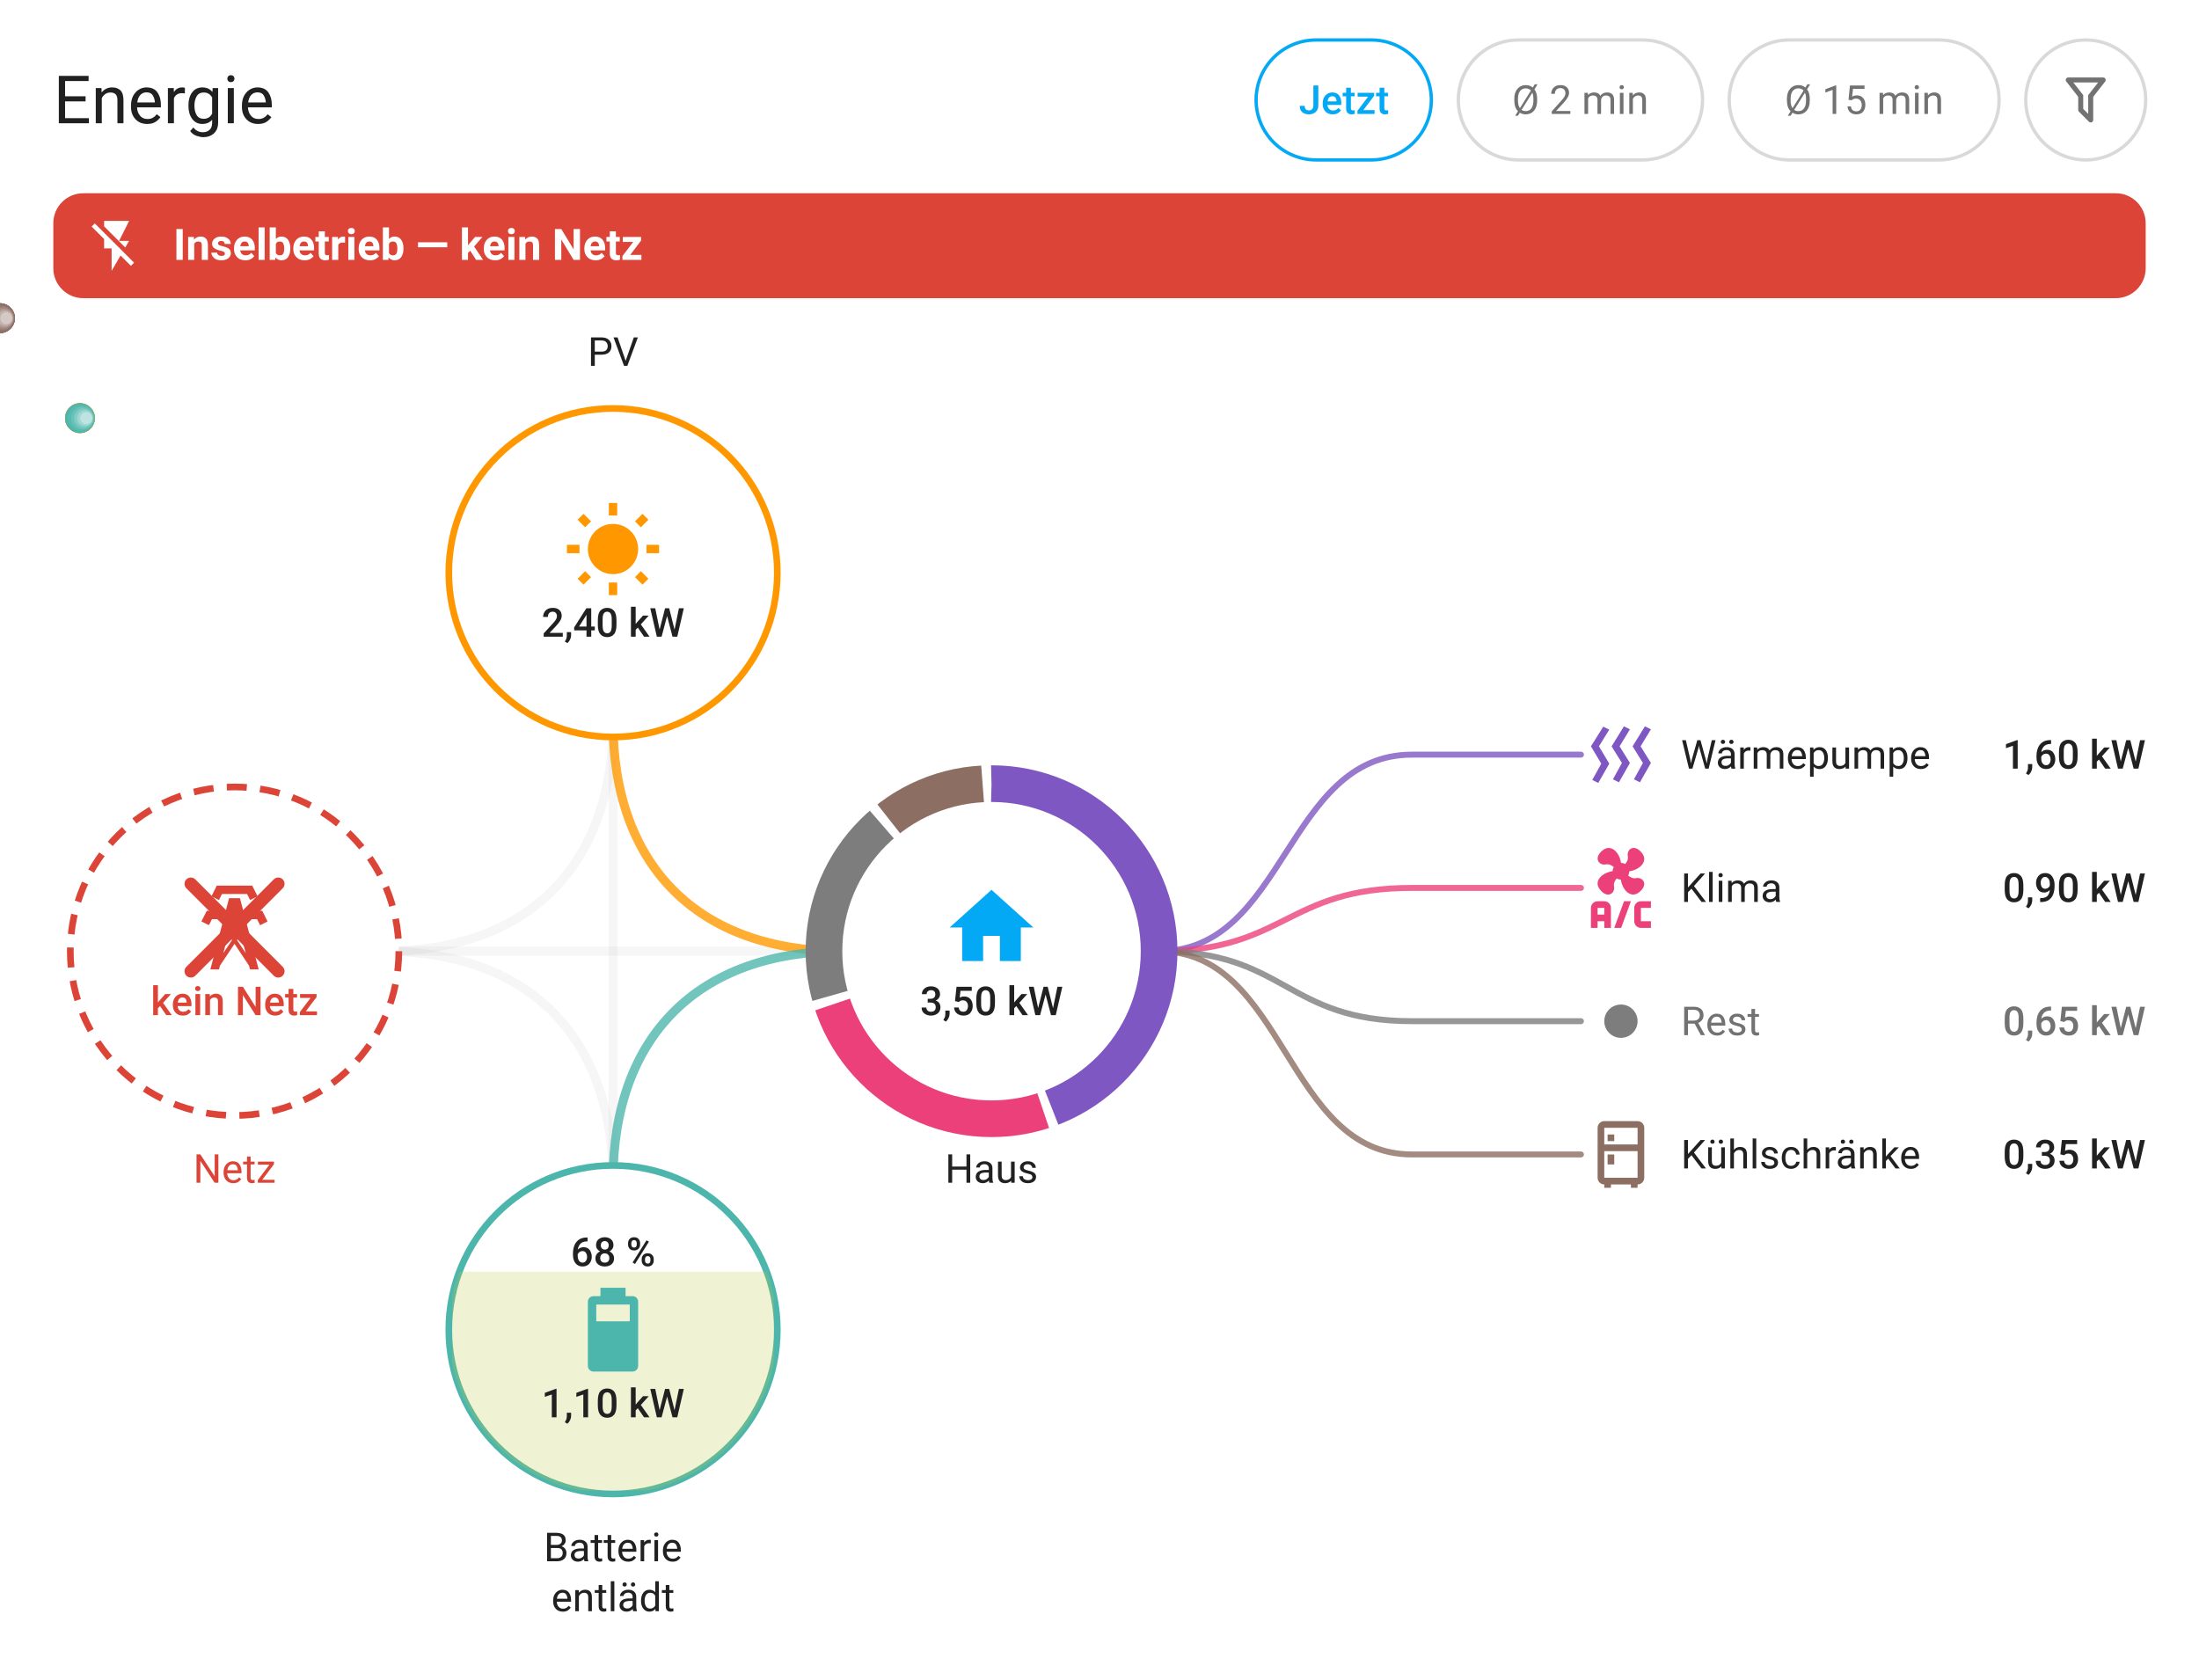
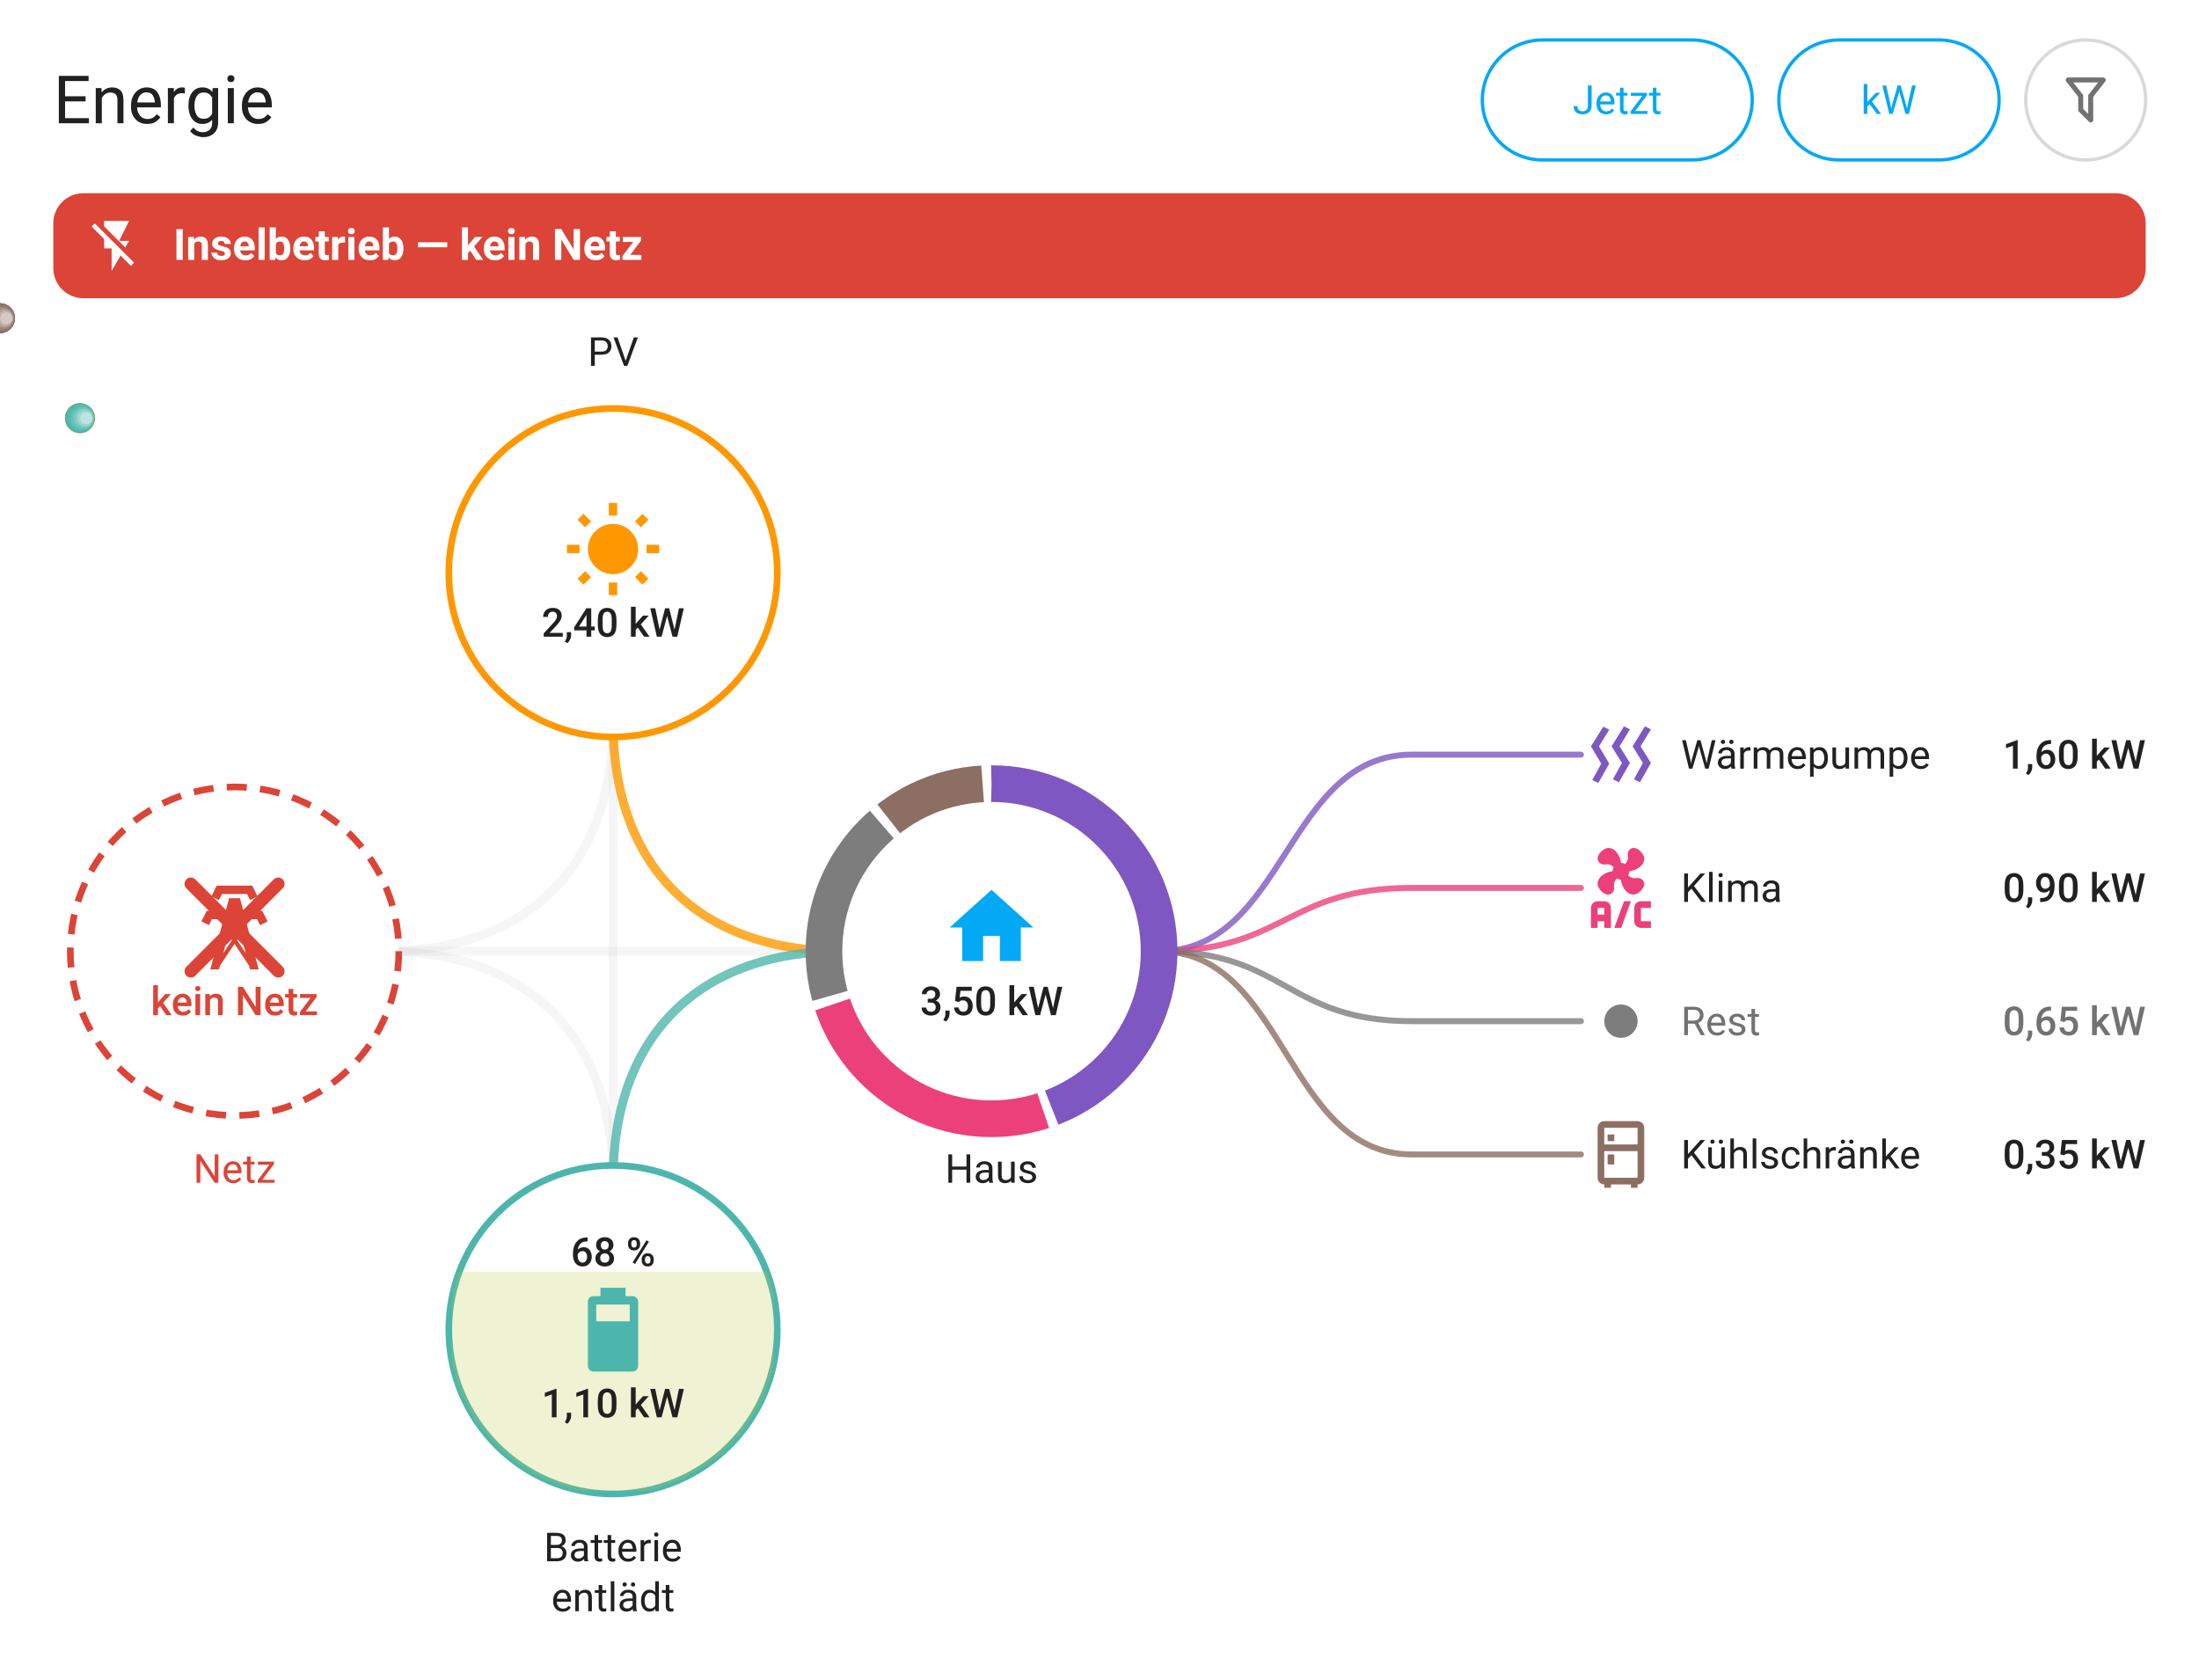
<svg xmlns="http://www.w3.org/2000/svg" xmlns:xlink="http://www.w3.org/1999/xlink" width="660" height="504" viewBox="0 0 660 504" role="img" aria-label="EnerLens Card">
  <rect x="0" y="0" width="660.0" height="503.5" rx="12" fill="rgb(255, 255, 255)" />
  <g transform="translate(24,125.5) scale(0.8)">
    <path d="M200,114 C200,168 168,200 114,200" fill="none" stroke="rgba(127, 127, 127, 0.3)" stroke-width="3.353px" stroke-linecap="round" opacity="0.25" />
    <path d="M200,114 L200,286" fill="none" stroke="rgba(127, 127, 127, 0.3)" stroke-width="3.353px" stroke-linecap="round" opacity="0.25" />
    <path d="M114,200 L286,200" fill="none" stroke="rgba(127, 127, 127, 0.3)" stroke-width="3.353px" stroke-linecap="round" opacity="0.25" />
    <path d="M114,200 C168,200 200,232 200,286" fill="none" stroke="rgba(127, 127, 127, 0.3)" stroke-width="3.353px" stroke-linecap="round" opacity="0.25" />
    <path d="M200,114 C200,168 232,200 286,200" fill="none" stroke="rgb(255, 152, 0)" stroke-width="3.353px" stroke-linecap="round" opacity="0.8" />
    <path d="M200,286 C200,232 232,200 286,200" fill="none" stroke="rgb(77, 182, 172)" stroke-width="3.353px" stroke-linecap="round" opacity="0.8" />
    <g>
      <circle cx="0.00" r="5.59" fill="rgb(255, 152, 0)" />
      <circle cx="0.47" r="4.92" fill="rgb(255, 173, 51)" fill-opacity="0.316" />
      <circle cx="0.94" r="4.25" fill="rgb(255, 193, 102)" fill-opacity="0.316" />
      <circle cx="1.41" r="3.58" fill="rgb(255, 214, 153)" fill-opacity="0.316" />
      <circle cx="1.88" r="2.91" fill="rgb(255, 234, 204)" fill-opacity="0.316" />
      <circle cx="2.35" r="2.24" fill="rgb(255, 255, 255)" fill-opacity="0.316" />
-       <animateMotion dur="1.10s" repeatCount="indefinite" begin="-0.37s" path="M 200 114 C 200 168 232 200 286 200" rotate="auto" />
+       <animateMotion dur="1.10s" repeatCount="indefinite" begin="-0.27s" path="M 200 114 C 200 168 232 200 286 200" rotate="auto" />
    </g>
    <g>
      <circle cx="0.00" r="5.59" fill="rgb(255, 152, 0)" />
      <circle cx="0.47" r="4.92" fill="rgb(255, 173, 51)" fill-opacity="0.316" />
      <circle cx="0.94" r="4.25" fill="rgb(255, 193, 102)" fill-opacity="0.316" />
      <circle cx="1.41" r="3.58" fill="rgb(255, 214, 153)" fill-opacity="0.316" />
      <circle cx="1.88" r="2.91" fill="rgb(255, 234, 204)" fill-opacity="0.316" />
      <circle cx="2.35" r="2.24" fill="rgb(255, 255, 255)" fill-opacity="0.316" />
-       <animateMotion dur="1.10s" repeatCount="indefinite" begin="-0.73s" path="M 200 114 C 200 168 232 200 286 200" rotate="auto" />
+       <animateMotion dur="1.10s" repeatCount="indefinite" begin="-0.63s" path="M 200 114 C 200 168 232 200 286 200" rotate="auto" />
    </g>
    <g>
      <circle cx="0.00" r="5.59" fill="rgb(255, 152, 0)" />
      <circle cx="0.47" r="4.92" fill="rgb(255, 173, 51)" fill-opacity="0.316" />
      <circle cx="0.94" r="4.25" fill="rgb(255, 193, 102)" fill-opacity="0.316" />
      <circle cx="1.41" r="3.58" fill="rgb(255, 214, 153)" fill-opacity="0.316" />
      <circle cx="1.88" r="2.91" fill="rgb(255, 234, 204)" fill-opacity="0.316" />
      <circle cx="2.35" r="2.24" fill="rgb(255, 255, 255)" fill-opacity="0.316" />
-       <animateMotion dur="1.10s" repeatCount="indefinite" begin="-1.10s" path="M 200 114 C 200 168 232 200 286 200" rotate="auto" />
+       <animateMotion dur="1.10s" repeatCount="indefinite" begin="-1.00s" path="M 200 114 C 200 168 232 200 286 200" rotate="auto" />
    </g>
    <g>
      <circle cx="0.00" r="5.59" fill="rgb(77, 182, 172)" />
      <circle cx="0.47" r="4.92" fill="rgb(113, 197, 189)" fill-opacity="0.316" />
      <circle cx="0.94" r="4.25" fill="rgb(148, 211, 205)" fill-opacity="0.316" />
      <circle cx="1.41" r="3.58" fill="rgb(184, 226, 222)" fill-opacity="0.316" />
      <circle cx="1.88" r="2.91" fill="rgb(219, 240, 238)" fill-opacity="0.316" />
      <circle cx="2.35" r="2.24" fill="rgb(255, 255, 255)" fill-opacity="0.316" />
-       <animateMotion dur="1.89s" repeatCount="indefinite" begin="-0.37s" path="M 200 286 C 200 232 232 200 286 200" rotate="auto" />
+       <animateMotion dur="1.89s" repeatCount="indefinite" begin="-0.27s" path="M 200 286 C 200 232 232 200 286 200" rotate="auto" />
    </g>
  </g>
  <g transform="translate(0,95.5)">
    <path id="line-sensor-c1" d="M347.9,190.0 C385.9,190.0 385.9,131.0 423.8,131.0 L474.5,131.0" fill="none" stroke="rgb(126, 87, 194)" stroke-width="1.788px" stroke-linecap="round" opacity="0.8" />
    <g>
      <circle cx="0.00" r="4.47" fill="rgb(126, 87, 194)" />
      <circle cx="0.38" r="3.93" fill="rgb(152, 121, 206)" fill-opacity="0.316" />
      <circle cx="0.75" r="3.40" fill="rgb(178, 154, 218)" fill-opacity="0.316" />
      <circle cx="1.13" r="2.86" fill="rgb(203, 188, 231)" fill-opacity="0.316" />
      <circle cx="1.50" r="2.32" fill="rgb(229, 221, 243)" fill-opacity="0.316" />
      <circle cx="1.88" r="1.79" fill="rgb(255, 255, 255)" fill-opacity="0.316" />
-       <animateMotion dur="1.10s" repeatCount="indefinite" begin="-0.37s" rotate="auto">
+       <animateMotion dur="1.10s" repeatCount="indefinite" begin="-0.27s" rotate="auto">
        <mpath href="#line-sensor-c1" xlink:href="#line-sensor-c1" />
      </animateMotion>
    </g>
    <g>
      <circle cx="0.00" r="4.47" fill="rgb(126, 87, 194)" />
      <circle cx="0.38" r="3.93" fill="rgb(152, 121, 206)" fill-opacity="0.316" />
      <circle cx="0.75" r="3.40" fill="rgb(178, 154, 218)" fill-opacity="0.316" />
      <circle cx="1.13" r="2.86" fill="rgb(203, 188, 231)" fill-opacity="0.316" />
      <circle cx="1.50" r="2.32" fill="rgb(229, 221, 243)" fill-opacity="0.316" />
      <circle cx="1.88" r="1.79" fill="rgb(255, 255, 255)" fill-opacity="0.316" />
-       <animateMotion dur="1.10s" repeatCount="indefinite" begin="-0.92s" rotate="auto">
+       <animateMotion dur="1.10s" repeatCount="indefinite" begin="-0.82s" rotate="auto">
        <mpath href="#line-sensor-c1" xlink:href="#line-sensor-c1" />
      </animateMotion>
    </g>
    <path id="line-sensor-c3" d="M347.9,190.0 C385.9,190.0 385.9,171.0 423.8,171.0 L474.5,171.0" fill="none" stroke="rgb(236, 64, 122)" stroke-width="1.788px" stroke-linecap="round" opacity="0.8" />
    <g>
      <circle cx="0.00" r="4.47" fill="rgb(236, 64, 122)" />
      <circle cx="0.38" r="3.93" fill="rgb(240, 102, 149)" fill-opacity="0.316" />
      <circle cx="0.75" r="3.40" fill="rgb(244, 140, 175)" fill-opacity="0.316" />
      <circle cx="1.13" r="2.86" fill="rgb(247, 179, 202)" fill-opacity="0.316" />
      <circle cx="1.50" r="2.32" fill="rgb(251, 217, 228)" fill-opacity="0.316" />
      <circle cx="1.88" r="1.79" fill="rgb(255, 255, 255)" fill-opacity="0.316" />
-       <animateMotion dur="2.57s" repeatCount="indefinite" begin="-0.37s" rotate="auto">
+       <animateMotion dur="2.57s" repeatCount="indefinite" begin="-0.27s" rotate="auto">
        <mpath href="#line-sensor-c3" xlink:href="#line-sensor-c3" />
      </animateMotion>
    </g>
    <path id="line--rest-" d="M347.9,190.0 C385.9,190.0 385.9,211.0 423.8,211.0 L474.5,211.0" fill="none" stroke="rgb(125, 125, 125)" stroke-width="1.788px" stroke-linecap="round" opacity="0.8" />
    <g>
      <circle cx="0.00" r="4.47" fill="rgb(125, 125, 125)" />
      <circle cx="0.38" r="3.93" fill="rgb(151, 151, 151)" fill-opacity="0.316" />
      <circle cx="0.75" r="3.40" fill="rgb(177, 177, 177)" fill-opacity="0.316" />
      <circle cx="1.13" r="2.86" fill="rgb(203, 203, 203)" fill-opacity="0.316" />
      <circle cx="1.50" r="2.32" fill="rgb(229, 229, 229)" fill-opacity="0.316" />
      <circle cx="1.88" r="1.79" fill="rgb(255, 255, 255)" fill-opacity="0.316" />
-       <animateMotion dur="3.42s" repeatCount="indefinite" begin="-0.37s" rotate="auto">
+       <animateMotion dur="3.42s" repeatCount="indefinite" begin="-0.27s" rotate="auto">
        <mpath href="#line--rest-" xlink:href="#line--rest-" />
      </animateMotion>
    </g>
    <path id="line-sensor-c4" d="M347.9,190.0 C385.9,190.0 385.9,251.0 423.8,251.0 L474.5,251.0" fill="none" stroke="rgb(141, 110, 99)" stroke-width="1.788px" stroke-linecap="round" opacity="0.8" />
    <g>
      <circle cx="0.00" r="4.47" fill="rgb(141, 110, 99)" />
      <circle cx="0.38" r="3.93" fill="rgb(164, 139, 130)" fill-opacity="0.316" />
      <circle cx="0.75" r="3.40" fill="rgb(187, 168, 161)" fill-opacity="0.316" />
      <circle cx="1.13" r="2.86" fill="rgb(209, 197, 193)" fill-opacity="0.316" />
      <circle cx="1.50" r="2.32" fill="rgb(232, 226, 224)" fill-opacity="0.316" />
      <circle cx="1.88" r="1.79" fill="rgb(255, 255, 255)" fill-opacity="0.316" />
-       <animateMotion dur="4.44s" repeatCount="indefinite" begin="-0.37s" rotate="auto">
+       <animateMotion dur="4.44s" repeatCount="indefinite" begin="-0.27s" rotate="auto">
        <mpath href="#line-sensor-c4" xlink:href="#line-sensor-c4" />
      </animateMotion>
    </g>
  </g>
  <circle cx="184" cy="171.9" r="49.3" fill="rgb(255, 255, 255)" stroke="rgb(255, 152, 0)" stroke-width="2" />
  <g transform="translate(168.9,149.7) scale(1.2572)">
    <path d="M3.55 19.09L4.96 20.5L6.76 18.71L5.34 17.29M12 6C8.69 6 6 8.69 6 12S8.69 18 12 18 18 15.31 18 12C18 8.68 15.31 6 12 6M20 13H23V11H20M17.24 18.71L19.04 20.5L20.45 19.09L18.66 17.29M20.45 5L19.04 3.6L17.24 5.39L18.66 6.81M13 1H11V4H13M6.76 5.39L4.96 3.6L3.55 5L5.34 6.81L6.76 5.39M1 13H4V11H1M13 20H11V23H13" fill="rgb(255, 152, 0)" />
  </g>
  <text x="184" y="191.1" text-anchor="middle" font-size="12.0" font-weight="500" fill="rgb(33, 33, 33)" font-family="Roboto, system-ui, sans-serif" textLength="49.4" lengthAdjust="spacingAndGlyphs">2,40 kW</text>
  <text x="184" y="109.8" text-anchor="middle" font-size="12.0" font-weight="400" fill="rgb(33, 33, 33)" font-family="Roboto, system-ui, sans-serif" textLength="15.5" lengthAdjust="spacingAndGlyphs">PV</text>
  <circle cx="70.4" cy="285.5" r="49.3" fill="rgb(255, 255, 255)" stroke="rgb(219, 68, 55)" stroke-width="2" stroke-dasharray="6.0 4.0" />
  <g transform="translate(55.3,263.3) scale(1.2572)">
    <path d="M8.28,5.45L6.5,4.55L7.76,2H16.23L17.5,4.55L15.72,5.44L15,4H9L8.28,5.45M18.62,8H14.09L13.3,5H10.7L9.91,8H5.38L4.1,10.55L5.89,11.44L6.62,10H17.38L18.1,11.45L19.89,10.56L18.62,8M17.77,22H15.7L15.46,21.1L12,15.9L8.53,21.1L8.3,22H6.23L9.12,11H11.19L10.83,12.35L12,14.1L13.16,12.35L12.81,11H14.88L17.77,22M11.4,15L10.5,13.65L9.32,18.13L11.4,15M14.68,18.12L13.5,13.64L12.6,15L14.68,18.12Z" fill="rgb(219, 68, 55)" />
  </g>
  <g transform="translate(52.9,260.9) scale(1.4577)" fill="none" stroke="rgb(219, 68, 55)" stroke-width="2.6" stroke-linecap="round">
    <path d="M3,3 L21,21" />
    <path d="M21,3 L3,21" />
  </g>
  <text x="70.4" y="304.7" text-anchor="middle" font-size="12.0" font-weight="500" fill="rgb(219, 68, 55)" font-family="Roboto, system-ui, sans-serif" textLength="56.0" lengthAdjust="spacingAndGlyphs">kein Netz</text>
  <text x="70.4" y="355" text-anchor="middle" font-size="12.0" font-weight="400" fill="rgb(219, 68, 55)" font-family="Roboto, system-ui, sans-serif" textLength="27.4" lengthAdjust="spacingAndGlyphs">Netz</text>
  <circle cx="297.6" cy="285.5" r="49.3" fill="rgb(255, 255, 255)" stroke="rgba(0, 0, 0, 0)" stroke-width="2" />
  <g transform="translate(241.8,229.7) scale(1.1159)">
    <g transform="rotate(-90 50 50)">
      <circle cx="50" cy="50" r="45.07" fill="none" stroke="rgb(125, 125, 125)" stroke-width="9.86" stroke-dasharray="50.80 232.39" stroke-dashoffset="-200.22" stroke-linecap="butt" />
      <circle cx="50" cy="50" r="45.07" fill="none" stroke="rgb(126, 87, 194)" stroke-width="9.86" stroke-dasharray="125.06 158.13" stroke-dashoffset="0.00" stroke-linecap="butt" />
      <circle cx="50" cy="50" r="45.07" fill="none" stroke="rgb(236, 64, 122)" stroke-width="9.86" stroke-dasharray="70.35 212.84" stroke-dashoffset="-127.47" stroke-linecap="butt" />
      <circle cx="50" cy="50" r="45.07" fill="none" stroke="rgb(141, 110, 99)" stroke-width="9.86" stroke-dasharray="27.36 255.83" stroke-dashoffset="-253.43" stroke-linecap="butt" />
    </g>
  </g>
  <g transform="translate(282.5,263.3) scale(1.2572)">
    <path d="M10,20V14H14V20H19V12H22L12,3L2,12H5V20H10Z" fill="rgb(3, 169, 244)" />
  </g>
  <text x="297.6" y="304.7" text-anchor="middle" font-size="12.0" font-weight="500" fill="rgb(33, 33, 33)" font-family="Roboto, system-ui, sans-serif" textLength="49.4" lengthAdjust="spacingAndGlyphs">3,50 kW</text>
  <text x="297.6" y="355" text-anchor="middle" font-size="12.0" font-weight="400" fill="rgb(33, 33, 33)" font-family="Roboto, system-ui, sans-serif" textLength="30.2" lengthAdjust="spacingAndGlyphs">Haus</text>
  <circle cx="184" cy="399.1" r="49.3" fill="rgb(255, 255, 255)" stroke="rgb(77, 182, 172)" stroke-width="2" />
-   <clipPath id="socekt5o">
+   <clipPath id="soc5gdxm">
    <circle cx="184" cy="399.1" r="49.3" />
  </clipPath>
-   <rect clip-path="url(#socekt5o)" x="135.7" y="381.7" width="96.6" height="65.7" fill="rgb(186, 196, 59)" opacity="0.22" />
+   <rect clip-path="url(#soc5gdxm)" x="135.7" y="381.7" width="96.6" height="65.7" fill="rgb(186, 196, 59)" opacity="0.22" />
  <g transform="translate(168.9,384) scale(1.2572)">
    <path d="M16,10H8V6H16M16.67,4H15V2H9V4H7.33A1.33,1.33 0 0,0 6,5.33V20.67C6,21.4 6.6,22 7.33,22H16.67A1.33,1.33 0 0,0 18,20.67V5.33C18,4.6 17.4,4 16.67,4Z" fill="rgb(77, 182, 172)" />
  </g>
  <text x="184" y="380" text-anchor="middle" font-size="12.0" font-weight="500" fill="rgb(33, 33, 33)" font-family="Roboto, system-ui, sans-serif" textLength="30.5" lengthAdjust="spacingAndGlyphs">68 %</text>
  <text x="184" y="425.4" text-anchor="middle" font-size="12.0" font-weight="500" fill="rgb(33, 33, 33)" font-family="Roboto, system-ui, sans-serif" textLength="49.4" lengthAdjust="spacingAndGlyphs">1,10 kW</text>
  <text x="184" y="468.6" text-anchor="middle" font-size="12.0" font-weight="400" fill="rgb(33, 33, 33)" font-family="Roboto, system-ui, sans-serif" textLength="48.0" lengthAdjust="spacingAndGlyphs">Batterie</text>
  <text x="184" y="483.6" text-anchor="middle" font-size="12.0" font-weight="400" fill="rgb(33, 33, 33)" font-family="Roboto, system-ui, sans-serif" textLength="42.7" lengthAdjust="spacingAndGlyphs">entlädt</text>
  <rect x="16" y="58" width="628.0" height="31.5" rx="9.0" fill="rgb(219, 68, 55)" />
  <g transform="translate(26,64.8) scale(0.75)">
    <path d="M17,10H13L17,2H7V4.18L15.46,12.64M3.27,3L2,4.27L7,9.27V13H10V22L13.58,15.86L17.73,20L19,18.73L3.27,3Z" fill="rgb(255, 255, 255)" />
  </g>
  <text x="52" y="78" text-anchor="start" font-size="13.0" font-weight="600" fill="rgb(255, 255, 255)" font-family="Roboto, system-ui, sans-serif" textLength="179.3" lengthAdjust="spacingAndGlyphs">Inselbetrieb — kein Netz</text>
  <text x="16" y="37" text-anchor="start" font-size="20.0" font-weight="400" fill="rgb(33, 33, 33)" font-family="Roboto, system-ui, sans-serif" textLength="74.4" lengthAdjust="spacingAndGlyphs">Energie</text>
-   <rect x="377" y="12" width="52.6" height="36.0" rx="18.0" ry="18.0" fill="rgba(0, 0, 0, 0)" stroke="rgb(3, 169, 244)" stroke-width="1" />
-   <text x="403.4" y="34.2" text-anchor="middle" font-size="12.0" font-weight="500" fill="rgb(3, 169, 244)" font-family="Roboto, system-ui, sans-serif" textLength="26.6" lengthAdjust="spacingAndGlyphs">Jetzt</text>
-   <rect x="437.7" y="12" width="73.3" height="36.0" rx="18.0" ry="18.0" fill="rgba(0, 0, 0, 0)" stroke="rgba(127, 127, 127, 0.3)" stroke-width="1" />
-   <text x="474.3" y="34.2" text-anchor="middle" font-size="12.0" font-weight="400" fill="rgb(114, 114, 114)" font-family="Roboto, system-ui, sans-serif" textLength="47.3" lengthAdjust="spacingAndGlyphs">Ø 2 min</text>
-   <rect x="519" y="12" width="81.0" height="36.0" rx="18.0" ry="18.0" fill="rgba(0, 0, 0, 0)" stroke="rgba(127, 127, 127, 0.3)" stroke-width="1" />
-   <text x="559.5" y="34.2" text-anchor="middle" font-size="12.0" font-weight="400" fill="rgb(114, 114, 114)" font-family="Roboto, system-ui, sans-serif" textLength="55.0" lengthAdjust="spacingAndGlyphs">Ø 15 min</text>
+   <rect x="444.9" y="12" width="81.0" height="36.0" rx="18.0" ry="18.0" fill="rgba(0, 0, 0, 0)" stroke="rgb(3, 169, 244)" stroke-width="1" />
+   <text x="485.4" y="34.2" text-anchor="middle" font-size="12.0" font-weight="400" fill="rgb(3, 169, 244)" font-family="Roboto, system-ui, sans-serif" textLength="26.6" lengthAdjust="spacingAndGlyphs">Jetzt</text>
+   <rect x="533.9" y="12" width="66.1" height="36.0" rx="18.0" ry="18.0" fill="rgba(0, 0, 0, 0)" stroke="rgb(3, 169, 244)" stroke-width="1" />
+   <text x="566.9" y="34.2" text-anchor="middle" font-size="12.0" font-weight="400" fill="rgb(3, 169, 244)" font-family="Roboto, system-ui, sans-serif" textLength="18.8" lengthAdjust="spacingAndGlyphs">kW</text>
  <rect x="608" y="12" width="36.0" height="36.0" rx="18.0" ry="18.0" fill="rgba(0, 0, 0, 0)" stroke="rgba(127, 127, 127, 0.3)" stroke-width="1" />
  <g transform="translate(617,21) scale(0.75)">
    <path d="M15,19.88C15.04,20.18 14.94,20.5 14.71,20.71C14.32,21.1 13.69,21.1 13.3,20.71L9.29,16.7C9.06,16.47 8.96,16.16 9,15.87V10.75L4.21,4.62C3.87,4.19 3.95,3.56 4.38,3.22C4.57,3.08 4.78,3 5,3V3H19V3C19.22,3 19.43,3.08 19.62,3.22C20.05,3.56 20.13,4.19 19.79,4.62L15,10.75V19.88M7.04,5L11,10.06V15.58L13,17.58V10.05L16.96,5H7.04Z" fill="rgb(114, 114, 114)" />
  </g>
  <g>
    <g transform="translate(474.5,214.5) scale(1)">
      <path d="M8.5 4.5L5.4 9.5L8.5 14.7L5.2 20.5L3.4 19.6L6.1 14.7L3 9.5L6.7 3.6L8.5 4.5M14.7 4.4L11.6 9.5L14.7 14.5L11.4 20.3L9.6 19.4L12.3 14.5L9.2 9.5L12.9 3.5L14.7 4.4M21 4.4L17.9 9.5L21 14.5L17.7 20.3L15.9 19.4L18.6 14.5L15.5 9.5L19.2 3.5L21 4.4" fill="rgb(126, 87, 194)" />
    </g>
    <text x="504.5" y="230.7" text-anchor="start" font-size="12.0" font-weight="400" fill="rgb(33, 33, 33)" font-family="Roboto, system-ui, sans-serif" textLength="84.2" lengthAdjust="spacingAndGlyphs">Wärmepumpe</text>
    <text x="644" y="230.7" text-anchor="end" font-size="12.0" font-weight="500" fill="rgb(33, 33, 33)" font-family="Roboto, system-ui, sans-serif" textLength="49.4" lengthAdjust="spacingAndGlyphs">1,60 kW</text>
  </g>
  <g>
    <g transform="translate(474.5,254.5) scale(1)">
      <path d="M6.59,0.66C8.93,-1.15 11.47,1.06 12.04,4.5C12.47,4.5 12.89,4.62 13.27,4.84C13.79,4.24 14.25,3.42 14.07,2.5C13.65,0.35 16.06,-1.39 18.35,1.58C20.16,3.92 17.95,6.46 14.5,7.03C14.5,7.46 14.39,7.89 14.16,8.27C14.76,8.78 15.58,9.24 16.5,9.06C18.63,8.64 20.38,11.04 17.41,13.34C15.07,15.15 12.53,12.94 11.96,9.5C11.53,9.5 11.11,9.37 10.74,9.15C10.22,9.75 9.75,10.58 9.93,11.5C10.35,13.64 7.94,15.39 5.65,12.42C3.83,10.07 6.05,7.53 9.5,6.97C9.5,6.54 9.63,6.12 9.85,5.74C9.25,5.23 8.43,4.76 7.5,4.94C5.37,5.36 3.62,2.96 6.59,0.66M5,16H7A2,2 0 0,1 9,18V24H7V22H5V24H3V18A2,2 0 0,1 5,16M5,18V20H7V18H5M12.93,16H15L12.07,24H10L12.93,16M18,16H21V18H18V22H21V24H18A2,2 0 0,1 16,22V18A2,2 0 0,1 18,16Z" fill="rgb(236, 64, 122)" />
    </g>
    <text x="504.5" y="270.7" text-anchor="start" font-size="12.0" font-weight="400" fill="rgb(33, 33, 33)" font-family="Roboto, system-ui, sans-serif" textLength="33.6" lengthAdjust="spacingAndGlyphs">Klima</text>
    <text x="644" y="270.7" text-anchor="end" font-size="12.0" font-weight="500" fill="rgb(33, 33, 33)" font-family="Roboto, system-ui, sans-serif" textLength="49.4" lengthAdjust="spacingAndGlyphs">0,90 kW</text>
  </g>
  <g>
    <circle cx="486.5" cy="306.5" r="5" fill="rgb(125, 125, 125)" />
    <text x="504.5" y="310.7" text-anchor="start" font-size="12.0" font-weight="400" fill="rgb(114, 114, 114)" font-family="Roboto, system-ui, sans-serif" textLength="26.1" lengthAdjust="spacingAndGlyphs">Rest</text>
    <text x="644" y="310.7" text-anchor="end" font-size="12.0" font-weight="500" fill="rgb(114, 114, 114)" font-family="Roboto, system-ui, sans-serif" textLength="49.4" lengthAdjust="spacingAndGlyphs">0,65 kW</text>
  </g>
  <g>
    <g transform="translate(474.5,334.5) scale(1)">
      <path d="M9,21V22H7V21A2,2 0 0,1 5,19V4A2,2 0 0,1 7,2H17A2,2 0 0,1 19,4V19A2,2 0 0,1 17,21V22H15V21H9M7,4V9H17V4H7M7,19H17V11H7V19M8,12H10V15H8V12M8,6H10V8H8V6Z" fill="rgb(141, 110, 99)" />
    </g>
    <text x="504.5" y="350.7" text-anchor="start" font-size="12.0" font-weight="400" fill="rgb(33, 33, 33)" font-family="Roboto, system-ui, sans-serif" textLength="80.1" lengthAdjust="spacingAndGlyphs">Kühlschränke</text>
    <text x="644" y="350.7" text-anchor="end" font-size="12.0" font-weight="500" fill="rgb(33, 33, 33)" font-family="Roboto, system-ui, sans-serif" textLength="49.4" lengthAdjust="spacingAndGlyphs">0,35 kW</text>
  </g>
</svg>
